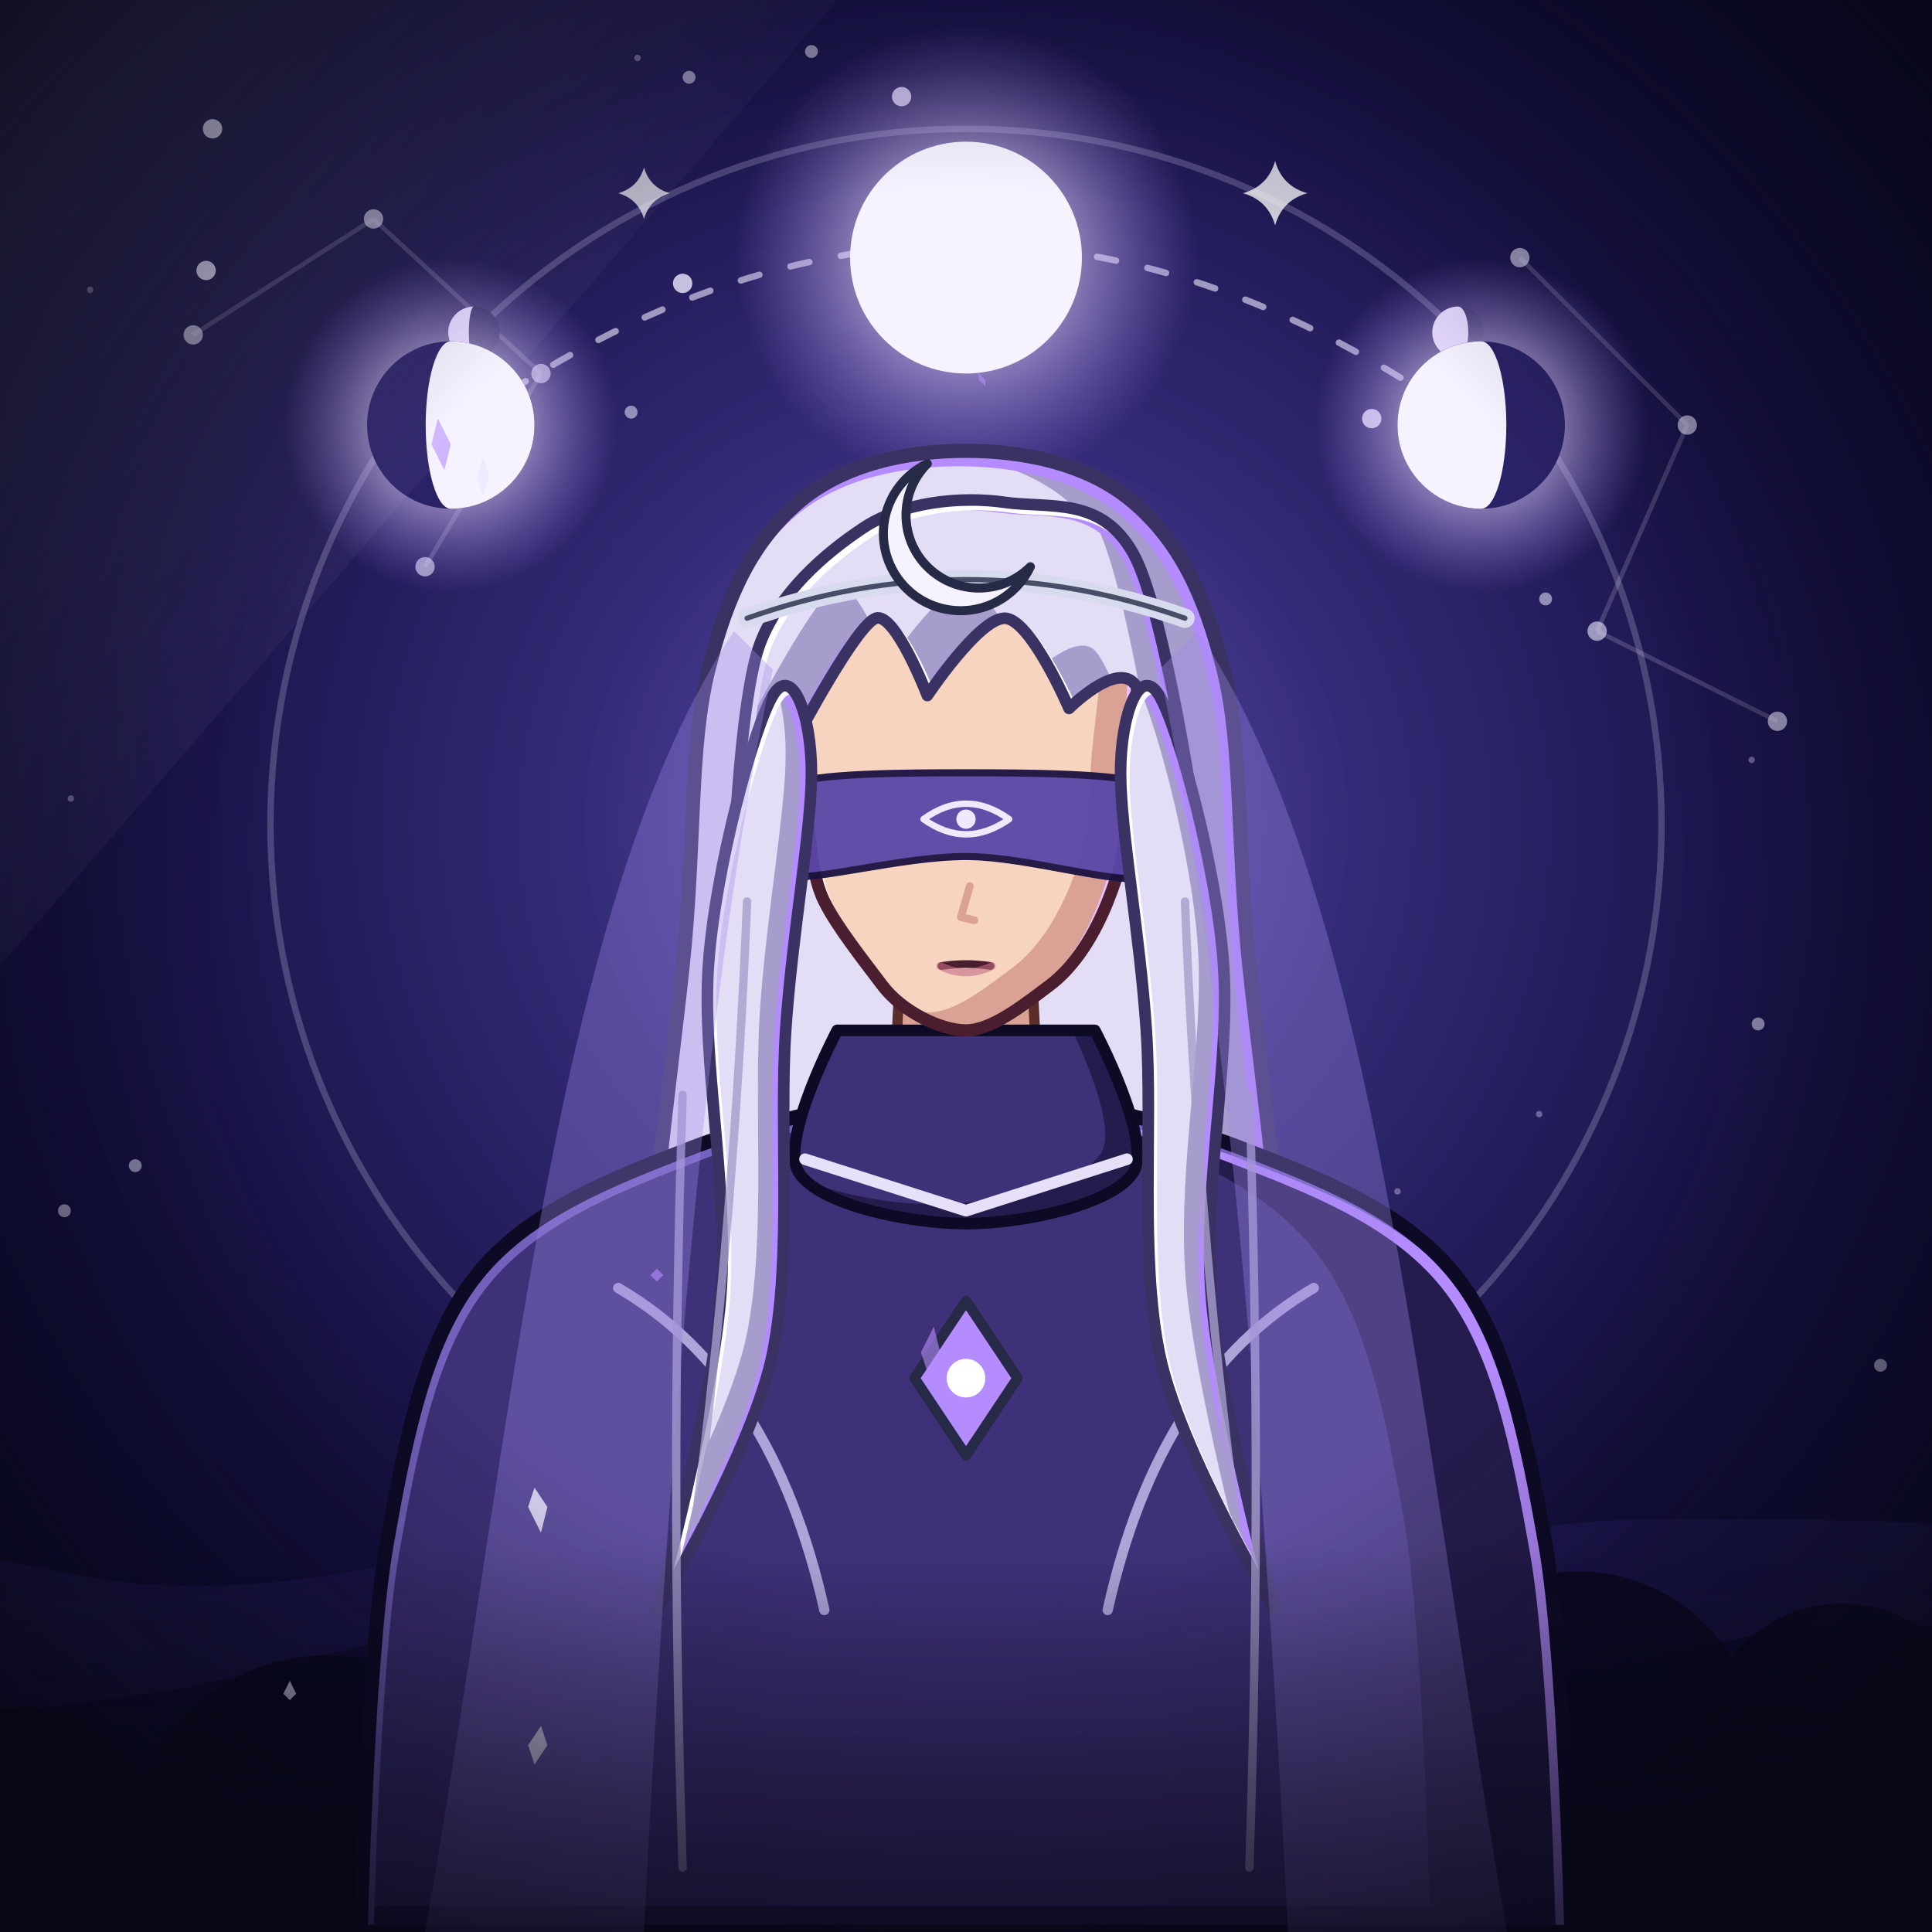
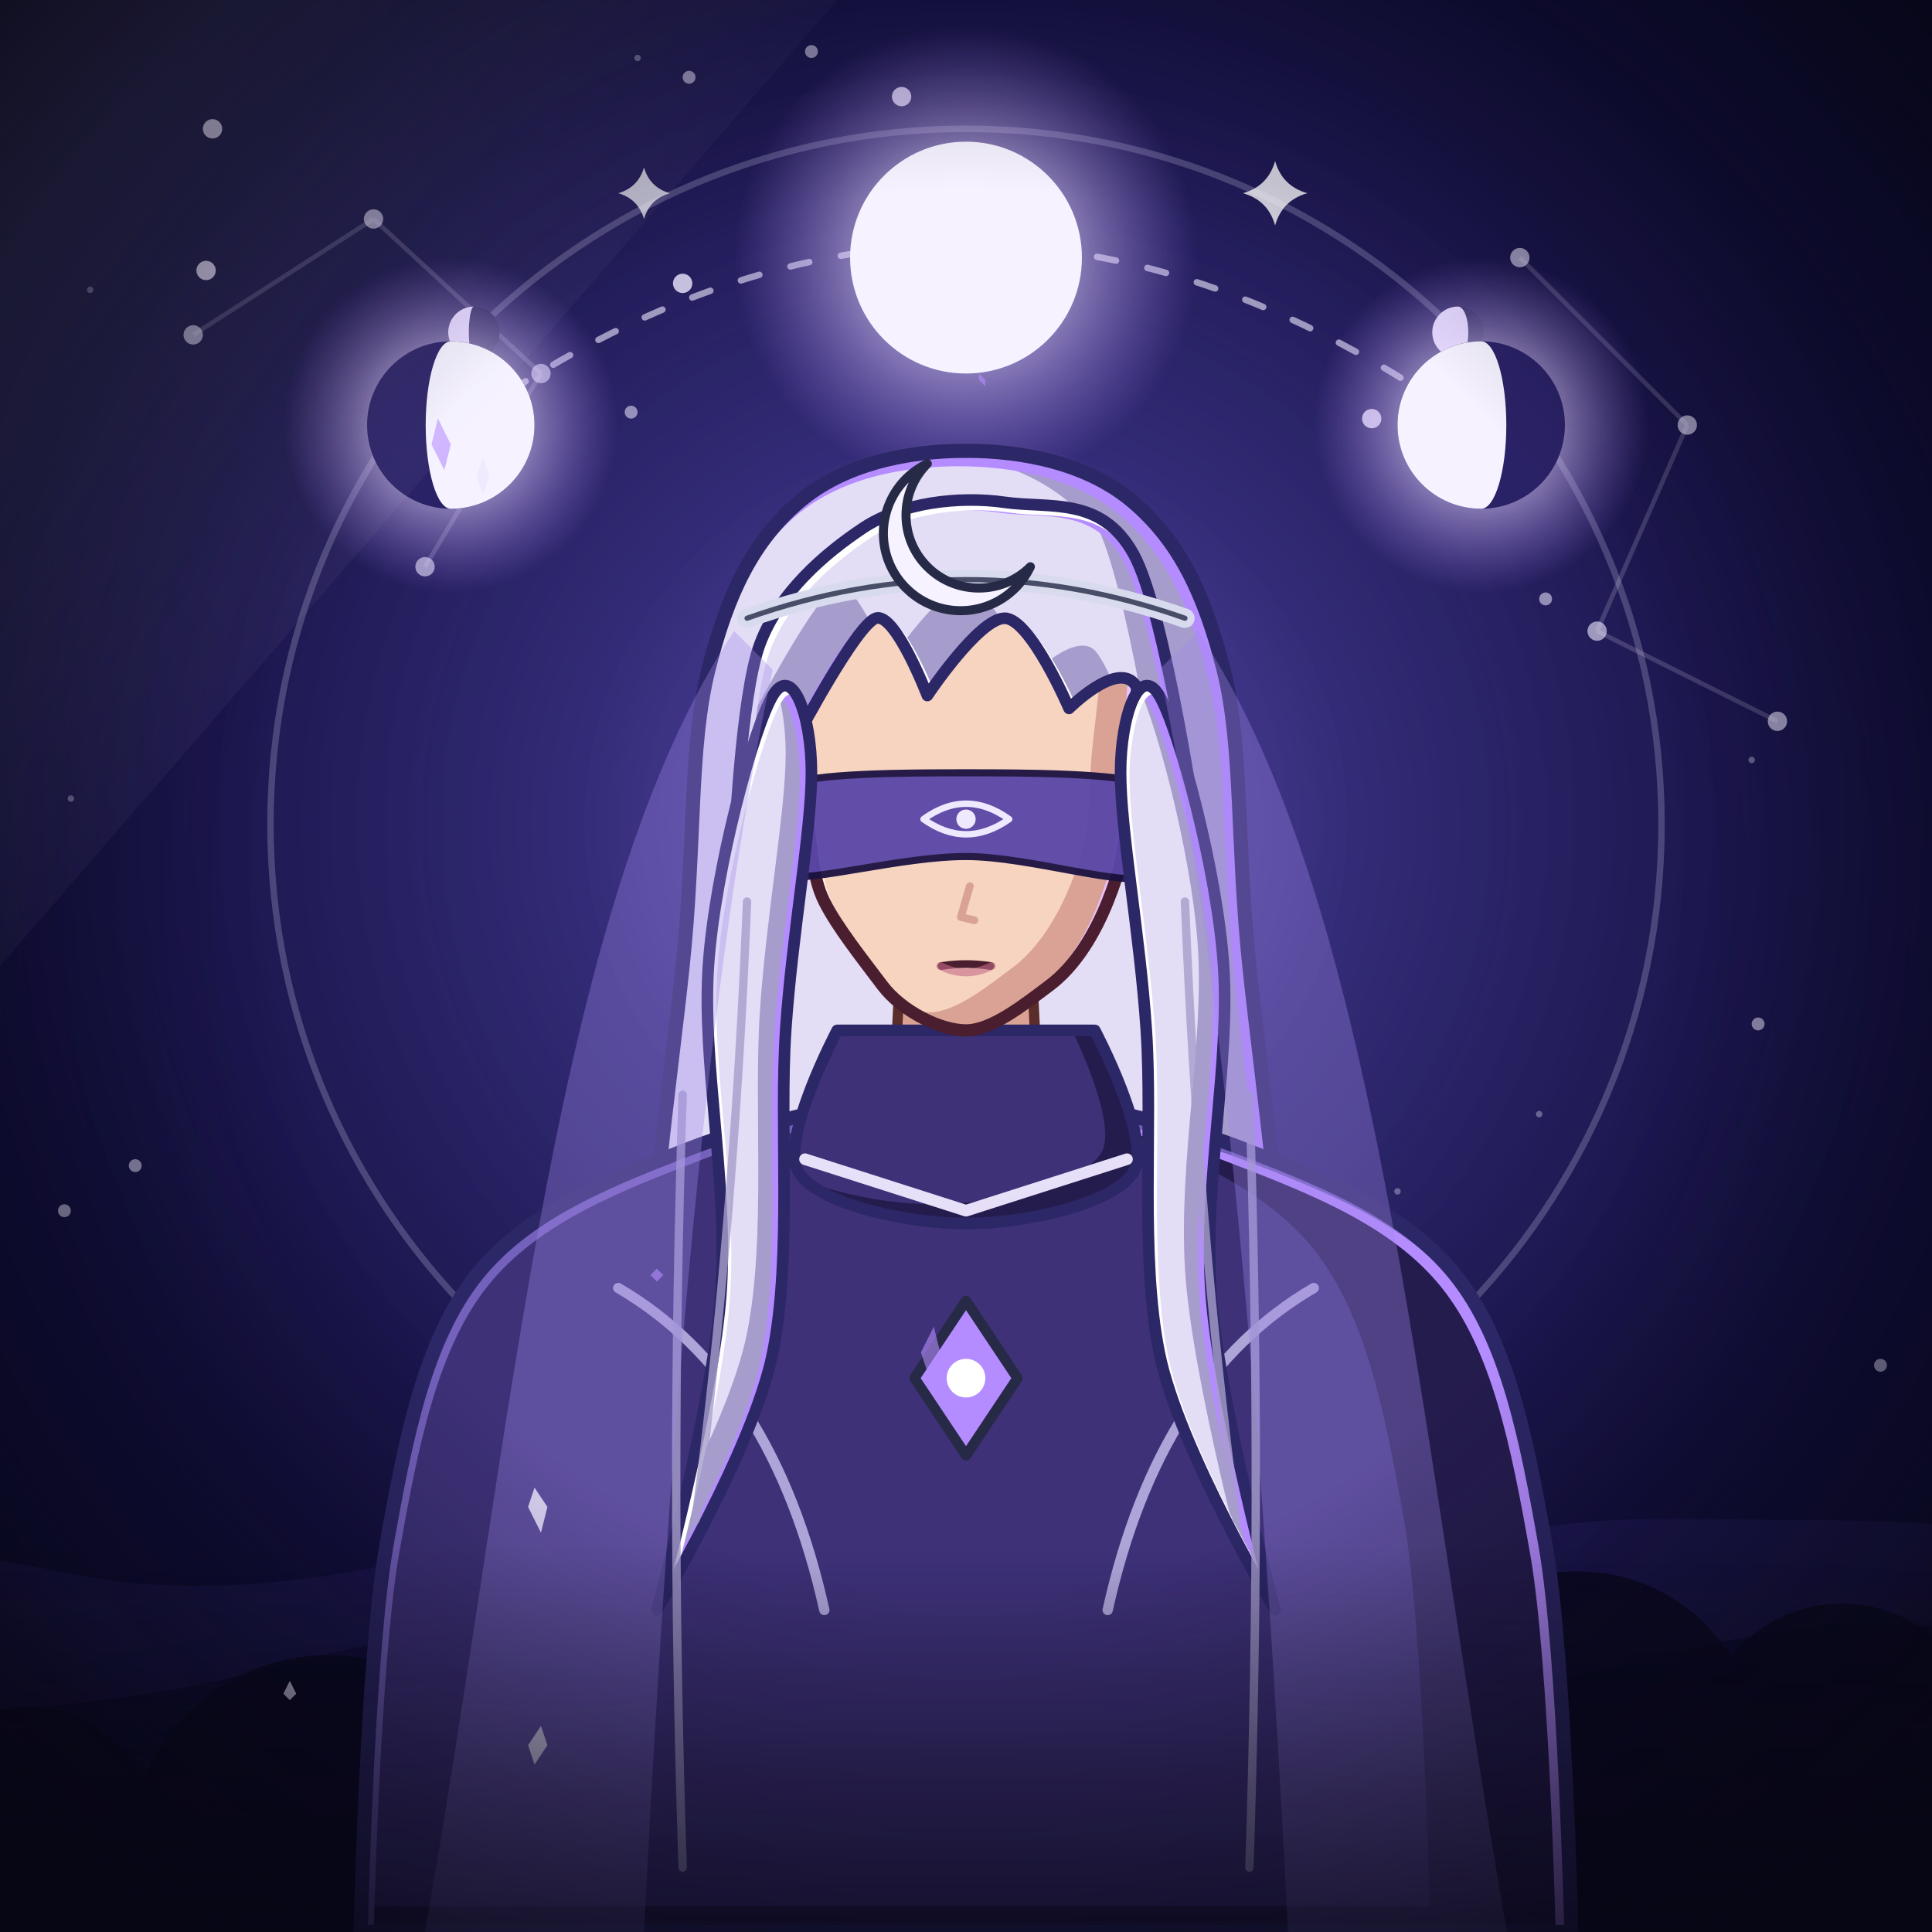
<svg xmlns="http://www.w3.org/2000/svg" viewBox="0 0 300 300">
  <defs>
    <radialGradient id="serena_oracle-bg" cx=".5" cy=".427" r=".783">
      <stop offset="0" stop-color="#2f2c84" />
      <stop offset=".5" stop-color="#141145" />
      <stop offset="1" stop-color="#06051a" />
    </radialGradient>
    <radialGradient id="serena_oracle-halo">
      <stop offset="0" stop-color="#b58cff" stop-opacity=".36" />
      <stop offset=".4" stop-color="#b58cff" stop-opacity=".12" />
      <stop offset="1" stop-color="#b58cff" stop-opacity="0" />
    </radialGradient>
    <radialGradient id="serena_oracle-m70" gradientUnits="userSpaceOnUse" cx="70" cy="66" r="26">
      <stop offset=".4" stop-color="#e6d6ff" stop-opacity=".6" />
      <stop offset="1" stop-color="#b58cff" stop-opacity="0" />
    </radialGradient>
    <radialGradient id="serena_oracle-m150" gradientUnits="userSpaceOnUse" cx="150" cy="40" r="36">
      <stop offset=".4" stop-color="#e6d6ff" stop-opacity=".6" />
      <stop offset="1" stop-color="#b58cff" stop-opacity="0" />
    </radialGradient>
    <radialGradient id="serena_oracle-m230" gradientUnits="userSpaceOnUse" cx="230" cy="66" r="26">
      <stop offset=".4" stop-color="#e6d6ff" stop-opacity=".6" />
      <stop offset="1" stop-color="#b58cff" stop-opacity="0" />
    </radialGradient>
    <path id="serena_oracle-0" d="M104 300S100 245 100 220S104 169 106 150S107 116 110 104S117 84 124 78S141 70 150 70S169 72 176 78S187 92 190 104S192 131 194 150S200 195 200 220S196 300 196 300L104 300Z" />
    <clipPath id="serena_oracle-0c">
      <use href="#serena_oracle-0" />
    </clipPath>
    <path id="serena_oracle-1" d="M150 168S179 173 192 178S218 188 226 198S237 223 240 240S244 300 244 300L56 300S57 257 60 240S66 208 74 198S95 183 108 178S150 168 150 168Z" />
    <clipPath id="serena_oracle-1c">
      <use href="#serena_oracle-1" />
    </clipPath>
    <path id="serena_oracle-2" d="M124 182C121 177 130 160 130 160L170 160S179 177 176 182S159 190 150 190S127 187 124 182Z" />
    <clipPath id="serena_oracle-2c">
      <use href="#serena_oracle-2" />
    </clipPath>
    <path id="serena_oracle-3" d="M124 98C122 104 124 117 125 124S126 136 128 140S134 149 137 153S146 160 150 160S159 156 163 153S170 145 172 140S175 131 175 124S178 104 176 98S168 88 161 86S145 84 139 86S127 91 124 98Z" />
    <clipPath id="serena_oracle-3c">
      <use href="#serena_oracle-3" />
    </clipPath>
    <path id="serena_oracle-4" d="M114 132S115 108 118 100S128 86 134 82S149 77 156 78S171 77 176 86S186 130 186 130C186 130 179 109 176 106S166 110 166 110C166 110 160 96 156 96S144 108 144 108C144 108 139 95 136 96S124 114 124 114L114 132Z" />
    <clipPath id="serena_oracle-4c">
      <use href="#serena_oracle-4" />
    </clipPath>
    <path id="serena_oracle-5" d="M120 108C117 113 111 135 110 150S113 183 112 200S102 250 102 250C102 250 117 225 120 210S121 175 122 160S126 129 126 120S123 103 120 108ZM180 108C183 113 189 135 190 150S187 183 188 200S198 250 198 250C198 250 183 225 180 210S179 175 178 160S174 129 174 120S177 103 180 108Z" />
    <clipPath id="serena_oracle-5c">
      <use href="#serena_oracle-5" />
    </clipPath>
    <linearGradient id="serena_oracle-wash" x2=".7" y2=".6">
      <stop offset="0" stop-color="#e8ddff" stop-opacity=".16" />
      <stop offset="1" stop-color="#e8ddff" stop-opacity="0" />
    </linearGradient>
    <radialGradient id="serena_oracle-vig" cx=".5" cy=".46" r=".717">
      <stop offset=".5" stop-color="#070614" stop-opacity="0" />
      <stop offset=".82" stop-color="#070614" stop-opacity=".45" />
      <stop offset="1" stop-color="#070614" stop-opacity=".9" />
    </radialGradient>
    <linearGradient id="serena_oracle-fade" x2="0" y2="1">
      <stop offset="0" stop-color="#070614" stop-opacity="0" />
      <stop offset="1" stop-color="#070614" stop-opacity=".6" />
    </linearGradient>
  </defs>
  <rect width="300" height="300" fill="url(#serena_oracle-bg)" />
  <circle cx="150" cy="128" r="150" fill="url(#serena_oracle-halo)" />
  <path d="M14 45h0M122 217h0M117 188h0M11 124h0M239 173h0M220 234h0M272 118h0M184 184h0M87 228h0M99 9h0M217 185h0M187 140h0" stroke="#efe9ff" stroke-width="1" stroke-linecap="round" opacity=".35" />
  <path d="M126 8h0M240 93h0M107 12h0M273 159h0M292 212h0M10 188h0M98 64h0M161 140h0M208 235h0M21 181h0" stroke="#efe9ff" stroke-width="2" stroke-linecap="round" opacity=".55" />
  <path d="M106 44h0M228 58h0M32 42h0M213 65h0M33 20h0M140 15h0" stroke="#efe9ff" stroke-width="3" stroke-linecap="round" opacity=".8" />
  <path d="M30 52L58 34M58 34L84 58M84 58L66 88M236 40L262 66M262 66L248 98M248 98L276 112" fill="none" stroke="#efe9ff" stroke-width=".7" opacity=".18" />
  <path d="M30 52h0M58 34h0M84 58h0M66 88h0M236 40h0M262 66h0M248 98h0M276 112h0" stroke="#efe9ff" stroke-width="3" stroke-linecap="round" opacity=".6" />
  <path d="M-20 241C-13 238 8 245 23 246S51 245 65 242S93 228 108 228S136 237 150 241S178 253 193 252S221 241 235 238S263 236 278 236S313 237 320 239S327 250 320 252S292 251 278 253S249 260 235 262S207 265 193 265S164 260 150 258S122 252 108 251S79 252 65 254S37 261 23 263S-13 268 -20 264S-27 244 -20 241Z" fill="#5a4ec8" opacity=".12" />
  <path d="M-16 285a20 20 0 1 1 40 0a20 20 0 1 1 -40 0ZM20 288a31 31 0 1 1 62 0a31 31 0 1 1 -62 0ZM64 275a26 26 0 1 1 52 0a26 26 0 1 1 -52 0ZM118 289a16 16 0 1 1 32 0a16 16 0 1 1 -32 0ZM139 277a24 24 0 1 1 48 0a24 24 0 1 1 -48 0ZM188 286a24 24 0 1 1 48 0a24 24 0 1 1 -48 0ZM217 272a28 28 0 1 1 56 0a28 28 0 1 1 -56 0ZM264 271a22 22 0 1 1 44 0a22 22 0 1 1 -44 0Z" fill="#07061c" opacity=".8" />
  <path d="M-10 300V282H310V300Z" fill="#07061c" />
  <circle cx="150" cy="128" r="108" fill="none" stroke="#efe9ff" stroke-width="1" opacity=".22" />
  <circle cx="226.4" cy="204.4" r="4" fill="#141145" />
  <path d="M226.4 200.4A4 4 0 0 1 226.4 208.4A1.6 4 0 0 1 226.4 200.4Z" fill="#efe9ff" />
  <circle cx="73.6" cy="204.4" r="4" fill="#141145" />
  <path d="M73.6 200.4A4 4 0 0 1 73.6 208.4A.8 4 0 0 0 73.6 200.4Z" fill="#efe9ff" />
  <circle cx="73.6" cy="51.6" r="4" fill="#141145" />
  <path d="M73.6 47.6A4 4 0 0 0 73.6 55.6A.8 4 0 0 1 73.6 47.6Z" fill="#efe9ff" />
  <circle cx="226.4" cy="51.6" r="4" fill="#141145" />
  <path d="M226.4 47.6A4 4 0 0 0 226.4 55.6A1.6 4 0 0 0 226.4 47.6Z" fill="#efe9ff" />
  <g stroke-linejoin="round" stroke-linecap="round">
    <path d="M66 70Q150 6 234 70" fill="none" stroke="#efe9ff" stroke-width="1" stroke-dasharray="3 5" opacity=".6" />
    <circle cx="70" cy="66" r="26" fill="url(#serena_oracle-m70)" />
    <circle cx="70" cy="66" r="13" fill="#2a2266" />
    <path d="M70 53A13 13 0 0 1 70 79A3.9 13 0 0 1 70 53Z" fill="#f6f2ff" />
    <circle cx="150" cy="40" r="36" fill="url(#serena_oracle-m150)" />
    <circle cx="150" cy="40" r="18" fill="#f6f2ff" />
    <circle cx="230" cy="66" r="26" fill="url(#serena_oracle-m230)" />
    <circle cx="230" cy="66" r="13" fill="#2a2266" />
    <path d="M230 53A13 13 0 0 0 230 79A3.9 13 0 0 0 230 53Z" fill="#f6f2ff" />
    <g clip-path="url(#serena_oracle-0c)">
      <rect width="300" height="300" fill="#a69dcc" />
      <use href="#serena_oracle-0" fill="#e4ddf6" transform="translate(-10 0)" />
      <use href="#serena_oracle-0" fill="none" stroke="#b58cff" stroke-width="2.4" transform="translate(-1.2 1.2)" />
    </g>
-     <use href="#serena_oracle-0" fill="none" stroke="#3a3262" stroke-width="2.2" />
+     <use href="#serena_oracle-0" fill="none" stroke="#2c2766" stroke-width="2.2" />
    <path d="M140 146L160 146L161 166L139 166Z" fill="#d9a294" stroke="#5a2c2a" stroke-width="1.6" />
    <g clip-path="url(#serena_oracle-1c)">
      <rect width="300" height="300" fill="#251c4e" />
      <use href="#serena_oracle-1" fill="#3e3178" transform="translate(-22 -4)" />
      <use href="#serena_oracle-1" fill="none" stroke="#b58cff" stroke-width="2.4" transform="translate(-1.2 1.2)" />
      <use href="#serena_oracle-1" fill="none" stroke="#7461bc" stroke-width="2" transform="translate(1 1)" />
    </g>
-     <use href="#serena_oracle-1" fill="none" stroke="#0d0a26" stroke-width="2.2" />
+     <use href="#serena_oracle-1" fill="none" stroke="#2c2766" stroke-width="2.2" />
    <g clip-path="url(#serena_oracle-2c)">
      <rect width="300" height="300" fill="#251c4e" />
      <use href="#serena_oracle-2" fill="#3e3178" transform="translate(-5 -3)" />
    </g>
-     <use href="#serena_oracle-2" fill="none" stroke="#0d0a26" stroke-width="1.8" />
+     <use href="#serena_oracle-2" fill="none" stroke="#2c2766" stroke-width="1.8" />
    <path d="M125 180L150 188L175 180" fill="none" stroke="#efe9ff" stroke-width="1.8" opacity=".95" />
    <path d="M96 200Q120 214 128 250M204 200Q180 214 172 250" fill="none" stroke="#c9c0ef" stroke-width="1.6" opacity=".8" />
    <path d="M150 202L158 214L150 226L142 214Z" fill="#b58cff" stroke="#262a46" stroke-width="1.6" />
    <circle cx="150" cy="214" r="3" fill="#fff" />
    <g clip-path="url(#serena_oracle-3c)">
      <rect width="300" height="300" fill="#d9a294" />
      <use href="#serena_oracle-3" fill="#f6d4c0" transform="translate(-5.7 -2.8)" />
      <use href="#serena_oracle-3" fill="none" stroke="#e9c2ff" stroke-width="1.6" transform="translate(-.8 .8)" />
      <use href="#serena_oracle-3" fill="none" stroke="#fff1e8" stroke-width="1.4" transform="translate(.7 .7)" />
    </g>
    <use href="#serena_oracle-3" fill="none" stroke="#4a1e2e" stroke-width="1.9" />
    <path d="M122 122C126 120 141 120 150 120S174 120 179 122S183 134 179 136S160 133 150 133S126 137 122 136S117 125 122 122Z" fill="#5a46a8" stroke="#1a1240" stroke-width="1.1" opacity=".95" />
    <path d="M143.4 127.2Q150 122.4 156.7 127.2Q150 131.9 143.4 127.2Z" fill="none" stroke="#efe9ff" stroke-width="1" />
    <circle cx="150" cy="127.2" r="1.5" fill="#efe9ff" />
    <path d="M150.6 137.6L149.2 142.4L151.3 142.9" fill="none" stroke="#d9a294" stroke-width="1.2" />
    <path d="M146.2 150Q150 149.4 153.8 150" fill="none" stroke="#4a1e2e" stroke-width="1.2" />
    <path d="M146 150Q150 152 154 150" fill="none" stroke="#c46a86" stroke-width="1.2" opacity=".6" />
    <g clip-path="url(#serena_oracle-4c)">
      <rect width="300" height="300" fill="#a69dcc" />
      <use href="#serena_oracle-4" fill="#e4ddf6" transform="translate(-6 -5)" />
      <use href="#serena_oracle-4" fill="none" stroke="#b58cff" stroke-width="1.6" transform="translate(-.8 .8)" />
      <use href="#serena_oracle-4" fill="none" stroke="#fff" stroke-width="1.6" transform="translate(.8 .8)" />
    </g>
-     <use href="#serena_oracle-4" fill="none" stroke="#3a3262" stroke-width="1.8" />
+     <use href="#serena_oracle-4" fill="none" stroke="#2c2766" stroke-width="1.8" />
    <g clip-path="url(#serena_oracle-5c)">
      <rect width="300" height="300" fill="#a69dcc" />
      <use href="#serena_oracle-5" fill="#e4ddf6" transform="translate(-4 -3)" />
      <use href="#serena_oracle-5" fill="none" stroke="#b58cff" stroke-width="1.8" transform="translate(-.9 .9)" />
      <use href="#serena_oracle-5" fill="none" stroke="#fff" stroke-width="1.4" transform="translate(.7 .7)" />
    </g>
-     <use href="#serena_oracle-5" fill="none" stroke="#3a3262" stroke-width="1.8" />
+     <use href="#serena_oracle-5" fill="none" stroke="#2c2766" stroke-width="1.8" />
    <path d="M116 140Q114 190 108 236M184 140Q186 190 192 236M106 170Q104 230 106 290M194 170Q196 230 194 290" fill="none" stroke="#a69dcc" stroke-width="1.3" opacity=".8" />
    <path d="M116 96Q150 84 184 96" fill="none" stroke="#d8dbee" stroke-width="3" />
    <path d="M116 96Q150 84 184 96" fill="none" stroke="#262a46" stroke-width=".8" opacity=".8" />
    <path d="M144 72A12 12 0 1 0 160 88A10 10 0 1 1 144 72Z" fill="#f6f2ff" stroke="#262a46" stroke-width="1.4" />
    <path d="M114 98C86 140 80 220 66 300H100C104 220 110 150 120 104ZM186 98C214 140 220 220 234 300H200C196 220 190 150 180 104Z" fill="#9d86e8" opacity=".35" />
    <path d="M198 25Q199.1 28.9 203 30Q199.1 31.1 198 35Q196.9 31.1 193 30Q196.9 28.9 198 25Z" fill="#fff" opacity=".8" />
    <path d="M100 26Q100.9 29.1 104 30Q100.9 30.9 100 34Q99.1 30.9 96 30Q99.1 29.1 100 26Z" fill="#fff" opacity=".7" />
  </g>
  <path d="M45 261L46 263L45 264L44 263ZM83 231L85 234L84 238L82 234ZM84 268L85 271L83 274L82 271ZM75 71L76 74L75 77L74 74Z" fill="#efe9ff" opacity=".85" />
  <path d="M145 206L146 210L144 213L143 210ZM152 58L153 59L153 60L152 59ZM68 65L70 69L69 73L67 69ZM102 197L103 198L102 199L101 198Z" fill="#b58cff" opacity=".6" />
  <path d="M0 0H130L0 150Z" fill="url(#serena_oracle-wash)" />
  <rect width="300" height="300" fill="url(#serena_oracle-vig)" />
  <rect y="240" width="300" height="60" fill="url(#serena_oracle-fade)" />
</svg>
